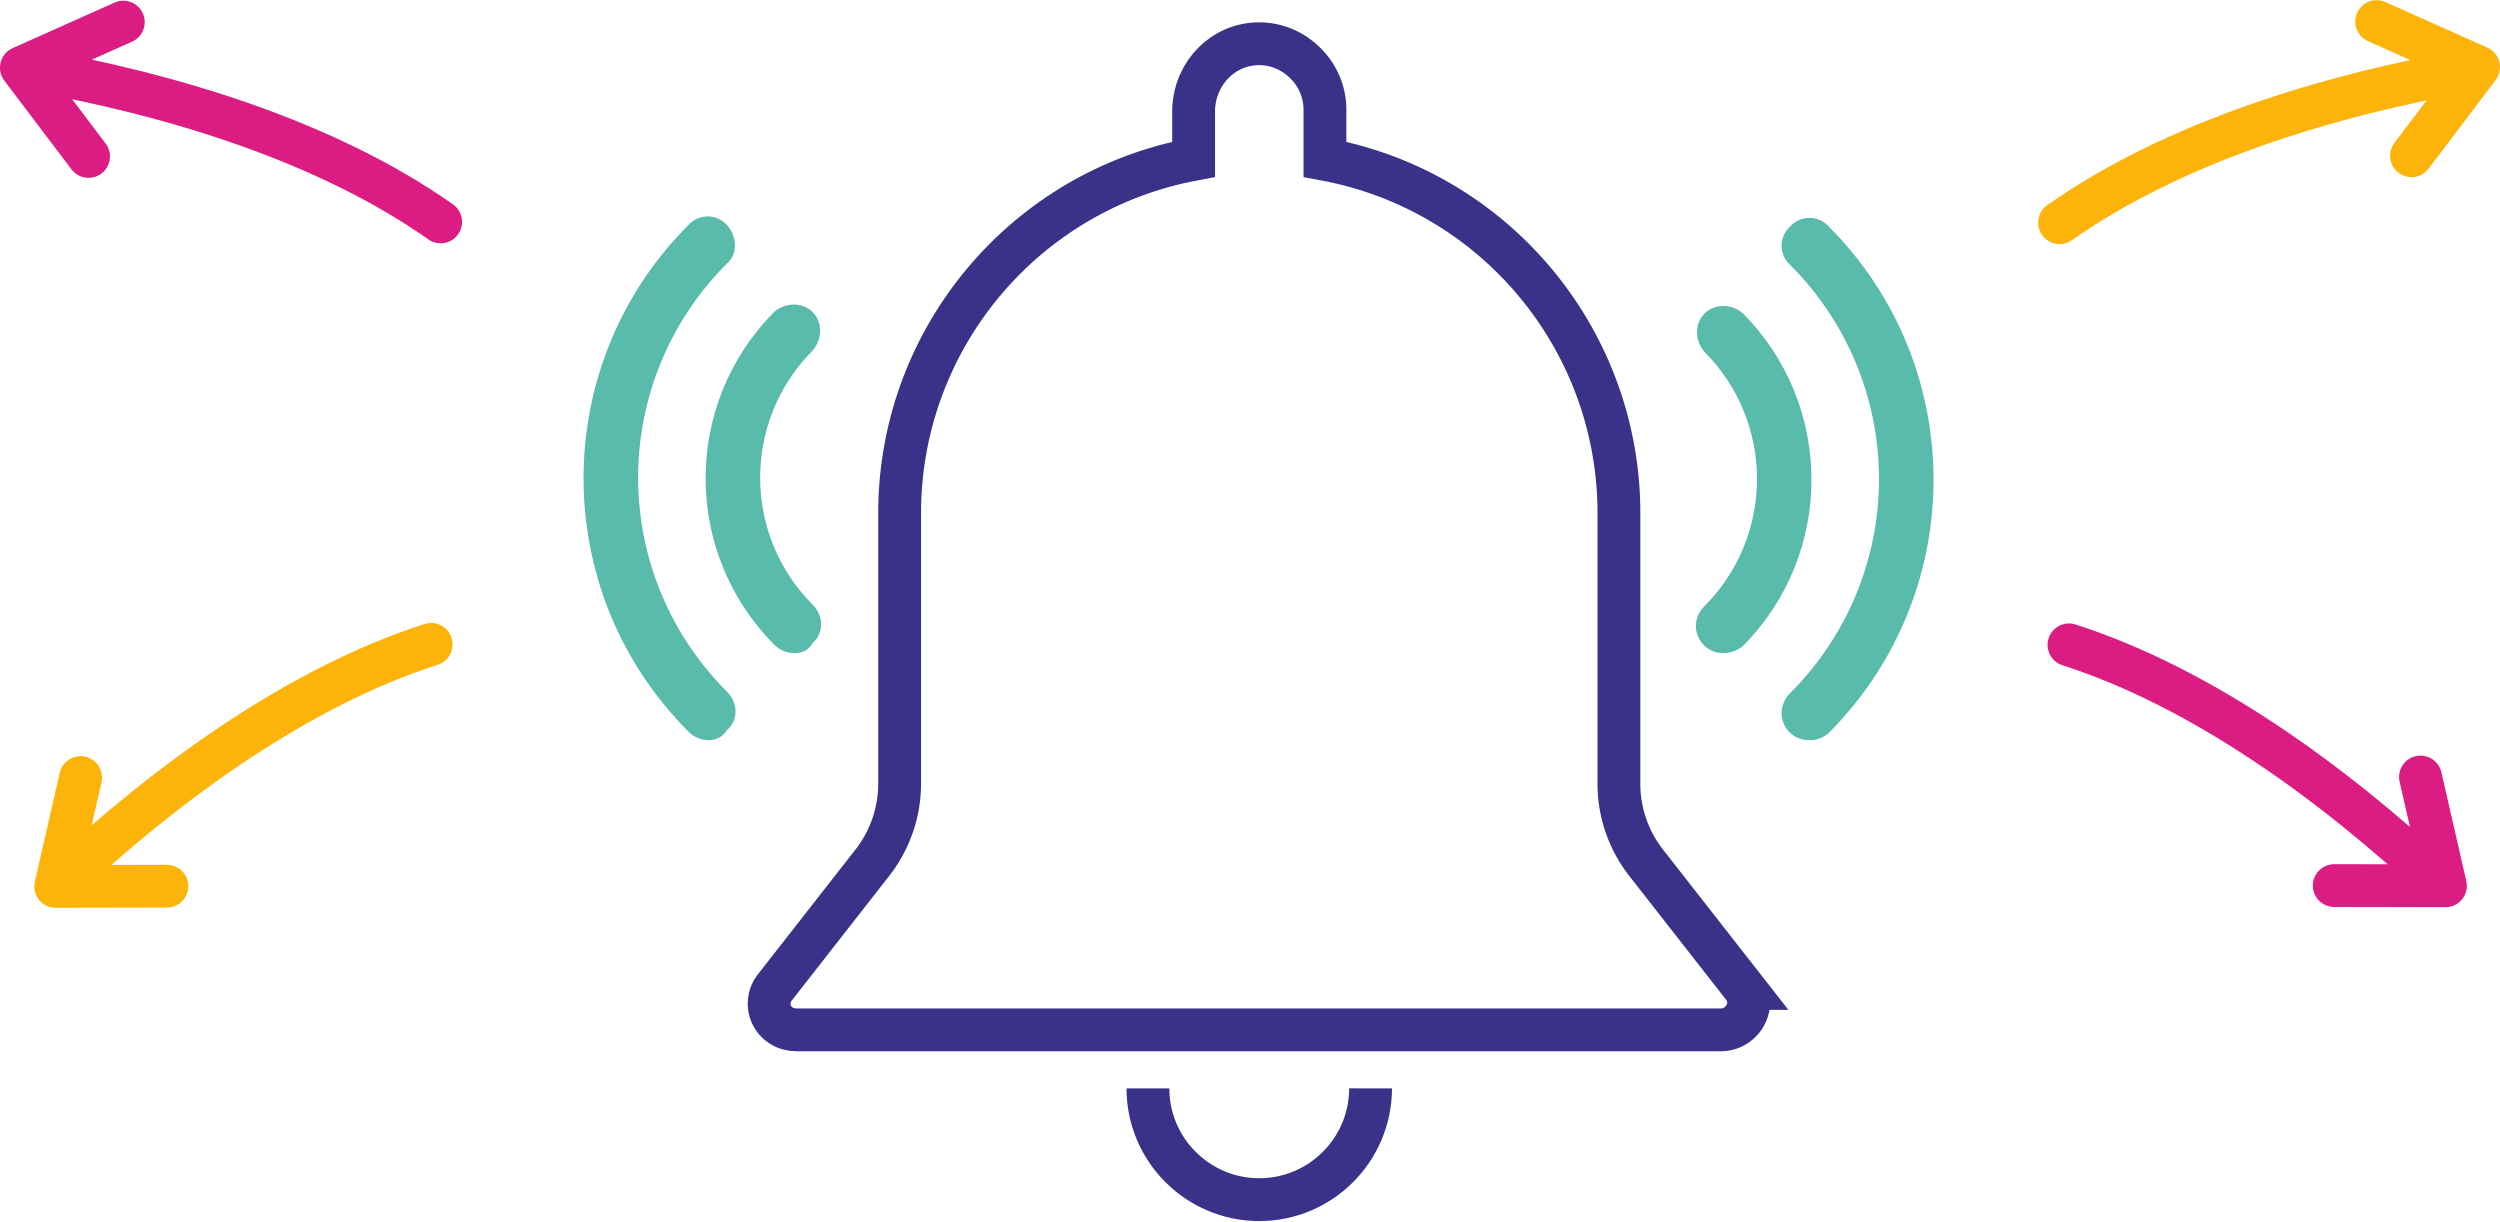
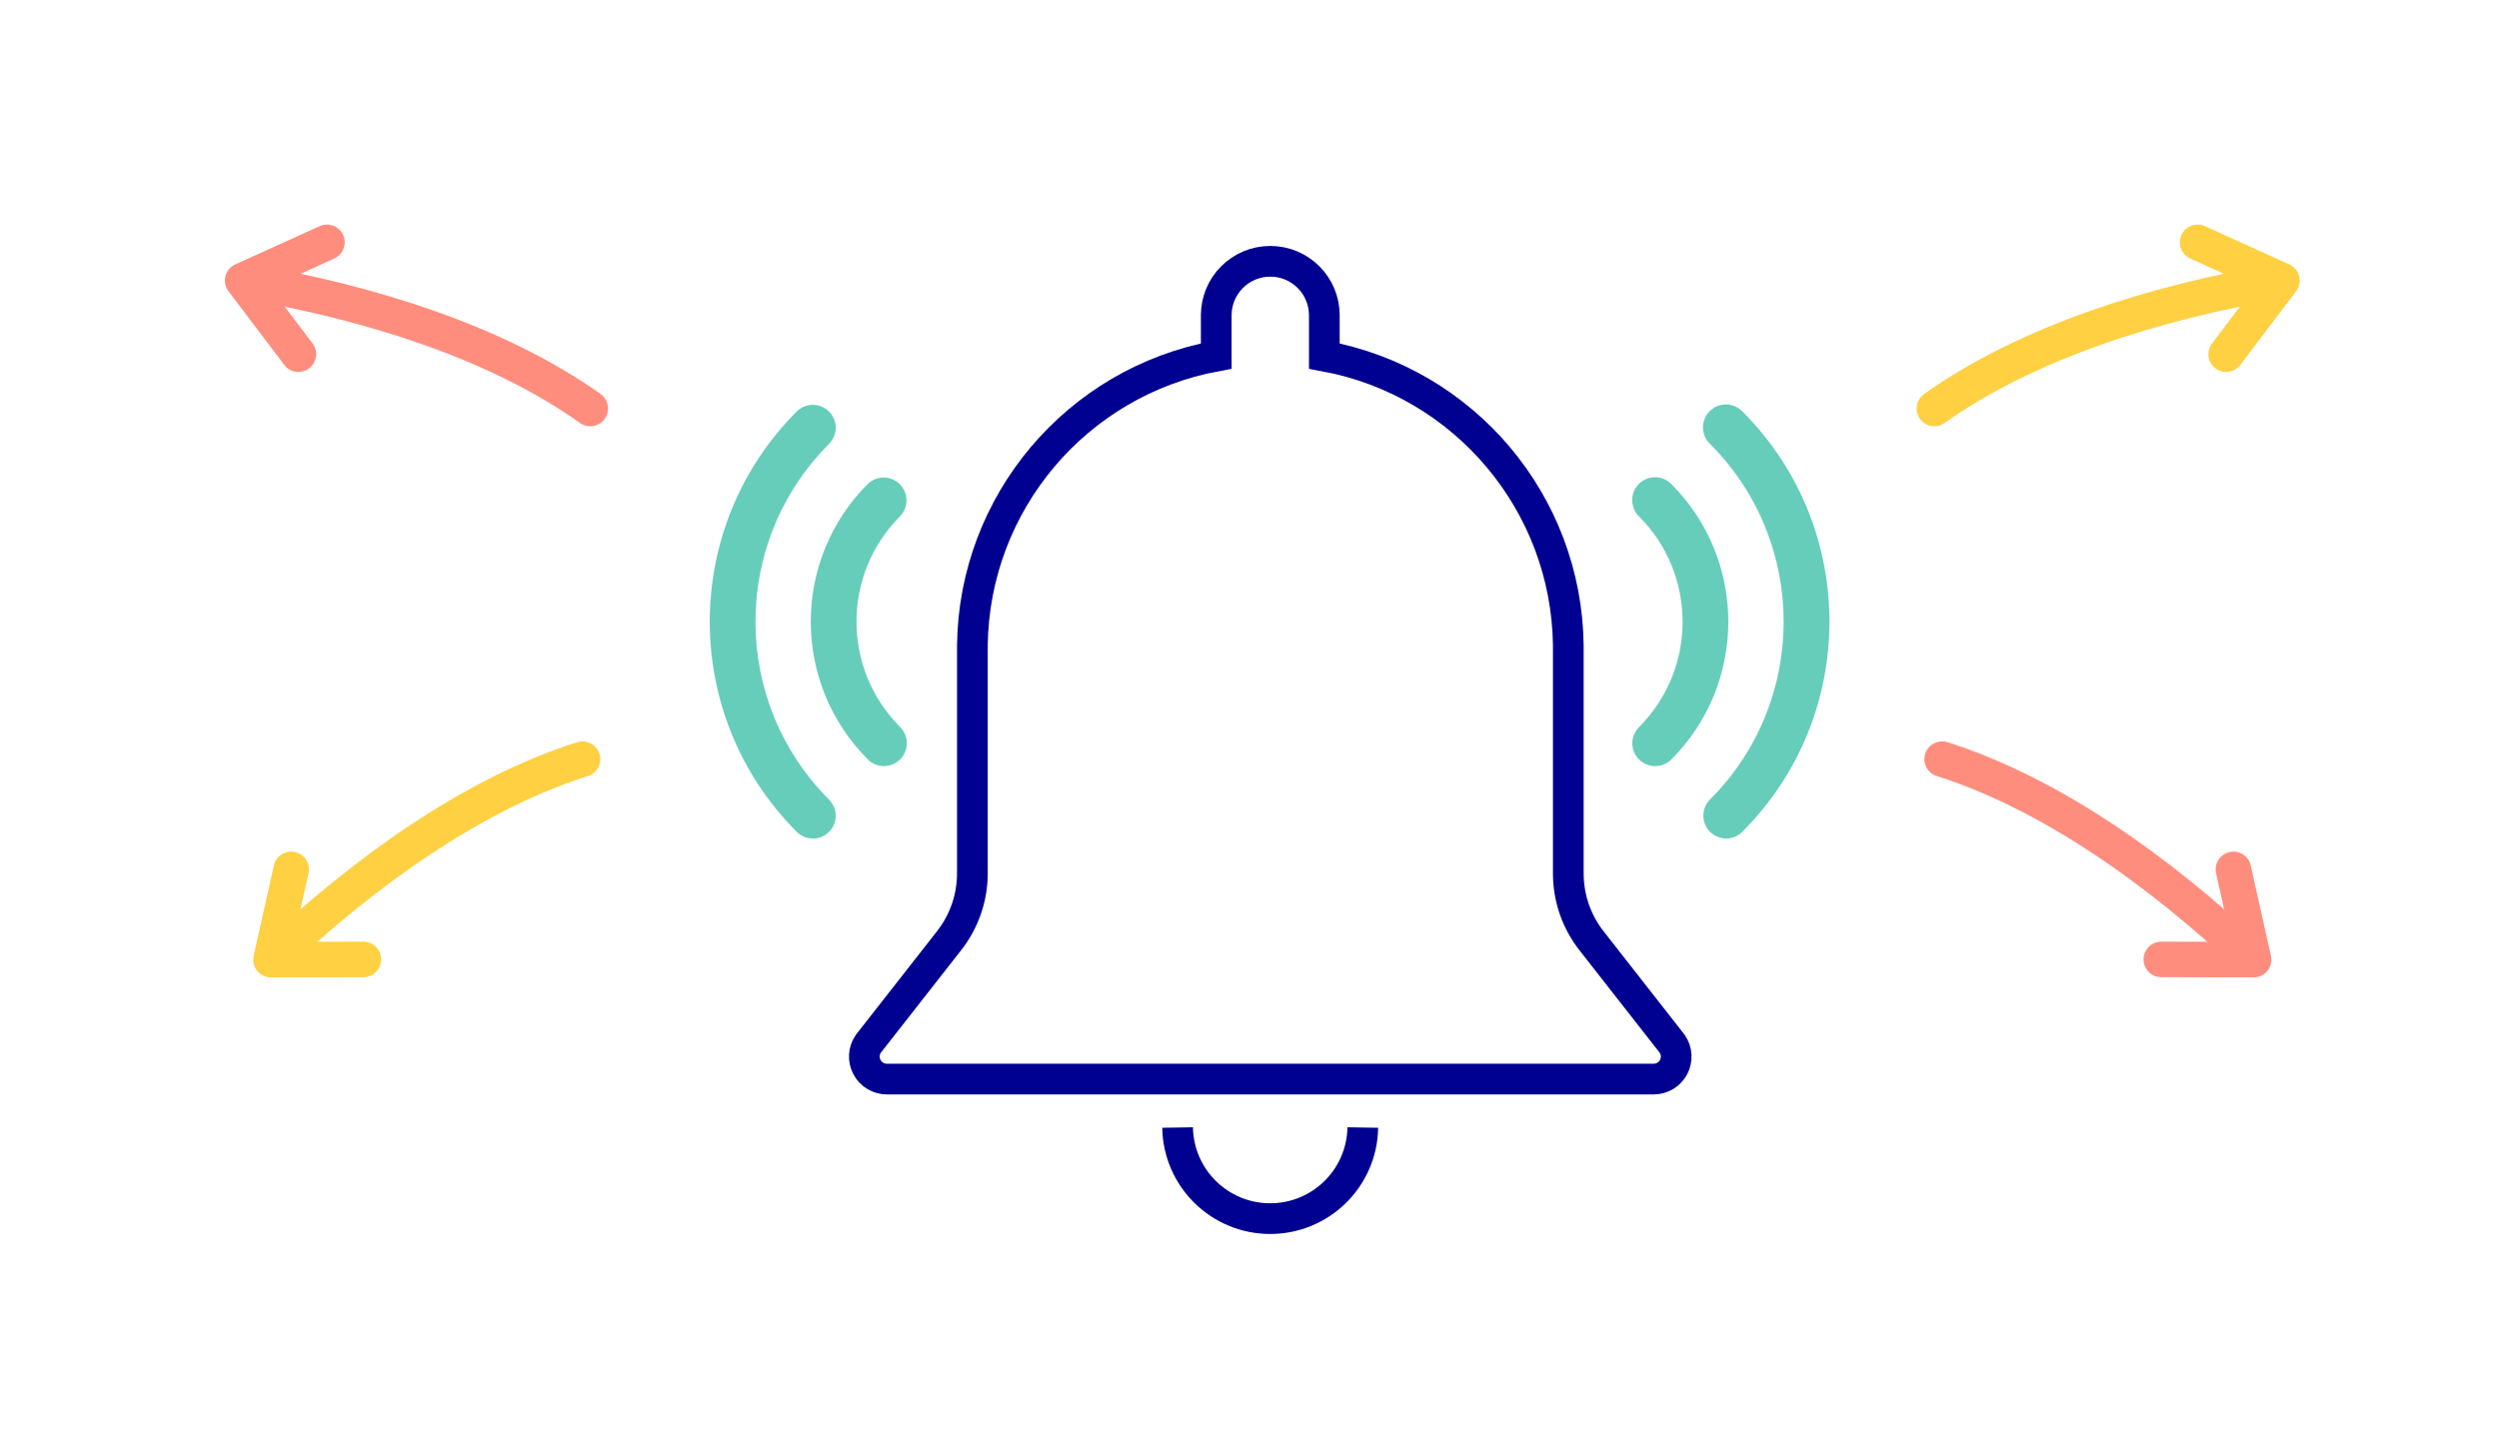
- <svg xmlns="http://www.w3.org/2000/svg" width="175.184" height="85.565" viewBox="0 0 46.351 22.639">
-   <path class="st6" d="M32.343 18.326l-1.8-2.301a2.38 2.38 0 01-.528-1.509V9.41h0a6.676 6.676 0 00-5.45-6.456v-.873h0v-.053c0-.661-.556-1.217-1.218-1.217-.661 0-1.19.53-1.217 1.217v.053h0v.873a6.676 6.676 0 00-5.45 6.456h0v5.106a2.38 2.38 0 01-.53 1.509l-1.799 2.301a.48.48 0 00.133.688c.079.053.185.08.29.08H31.92a.52.52 0 00.502-.503.51.51 0 00-.08-.265zM21.283 20.179c0 1.137.926 2.063 2.064 2.063a2.066 2.066 0 002.064-2.063" fill="none" stroke="#3a3188" stroke-width=".794" stroke-miterlimit="10" />
-   <path class="st2" d="M13.134 13.723a.522.522 0 01-.37-.159 6.643 6.643 0 010-9.393.481.481 0 01.714 0c.185.212.212.53 0 .715a5.605 5.605 0 000 7.937c.212.212.212.53 0 .715a.386.386 0 01-.344.185z" fill="#59bbab" stroke-width=".265" />
-   <path class="st2" d="M14.722 12.109a.522.522 0 01-.37-.159 4.376 4.376 0 010-6.165c.21-.185.528-.185.714 0 .185.185.185.503 0 .715a3.338 3.338 0 000 4.71c.211.21.211.528 0 .714-.08.132-.186.185-.344.185zM33.534 13.723a.502.502 0 01-.503-.503c0-.132.053-.265.159-.37a5.605 5.605 0 000-7.938.481.481 0 010-.714.481.481 0 01.714 0 6.643 6.643 0 010 9.392.523.523 0 01-.37.133z" fill="#59bbab" stroke-width=".265" />
-   <path d="M31.946 12.109a.502.502 0 01-.503-.503c0-.132.053-.265.16-.37a3.338 3.338 0 000-4.71c-.186-.212-.186-.53 0-.714.184-.186.502-.186.713 0a4.376 4.376 0 010 6.164.573.573 0 01-.37.133z" class="st2" fill="#59bbab" stroke-width=".265" />
-   <path d="M44.064.4l1.89.845-1.244 1.643M45.855 1.291c-2.685.468-5.56 1.35-7.67 2.838" class="st7" fill="none" stroke="#fcb40a" stroke-width=".794" stroke-linecap="round" stroke-linejoin="round" />
-   <path d="M2.286.41l-1.89.845L1.642 2.9M.5 1.276c2.686.468 5.56 1.35 7.67 2.838M44.877 14.406l.462 2.017-2.061-.004M45.243 16.372c-1.99-1.863-4.424-3.627-6.883-4.416" class="st8" fill="none" stroke="#db1c83" stroke-width=".794" stroke-linecap="round" stroke-linejoin="round" />
-   <path d="M1.495 14.416l-.462 2.018 2.061-.004M1.112 16.363c1.99-1.862 4.424-3.627 6.882-4.416" class="st7" fill="none" stroke="#fcb40a" stroke-width=".794" stroke-linecap="round" stroke-linejoin="round" />
+ <svg xmlns="http://www.w3.org/2000/svg" id="f642c984-9178-4fd9-bf75-5ef00365dfc9" data-name="Calque 1" viewBox="0 0 1058.04 606.64">
+   <defs>
+     <style>.a4587370-5572-4e0c-a781-d15d6b6a5995,.a518f339-e77e-4b07-b2fd-f63a5e720fc8,.a5e68236-6727-48ae-ae39-420deca2919b,.b7048529-058c-49ff-b2b0-b861bf81f972,.be2344fa-0c8f-44b9-a77e-94624399a316{fill:none;}.a518f339-e77e-4b07-b2fd-f63a5e720fc8{stroke:#000091;stroke-miterlimit:10;stroke-width:13px;}.a25e09cf-c6bf-4d28-9d2b-02380ccd1d7b{fill:#66cdba;}.a4587370-5572-4e0c-a781-d15d6b6a5995,.a5e68236-6727-48ae-ae39-420deca2919b{stroke:#fed042;}.a4587370-5572-4e0c-a781-d15d6b6a5995,.a5e68236-6727-48ae-ae39-420deca2919b,.b7048529-058c-49ff-b2b0-b861bf81f972,.be2344fa-0c8f-44b9-a77e-94624399a316{stroke-linecap:round;stroke-linejoin:round;}.a5e68236-6727-48ae-ae39-420deca2919b,.be2344fa-0c8f-44b9-a77e-94624399a316{stroke-width:15.04px;}.b7048529-058c-49ff-b2b0-b861bf81f972,.be2344fa-0c8f-44b9-a77e-94624399a316{stroke:#ff8d7e;}.a4587370-5572-4e0c-a781-d15d6b6a5995,.b7048529-058c-49ff-b2b0-b861bf81f972{stroke-width:15.04px;}</style>
+   </defs>
+   <g id="be1198d0-c9fa-4d55-a71b-365a37a7bbfc" data-name="HOME picto collectivités">
+     <g id="a2219c90-5775-4081-b3f2-d23817d8c5eb" data-name="Groupe 1591">
+       <path id="b90780d2-9038-4b6f-8597-f9257919cb7c" data-name="Tracé 6255" class="a518f339-e77e-4b07-b2fd-f63a5e720fc8" d="M708,442.08l-34.25-43.75A46.15,46.15,0,0,1,664,369.88V273.24h0A126.19,126.19,0,0,0,560.7,150.79V134.31h0c0-.26,0-.5,0-.77a22.88,22.88,0,0,0-45.76,0c0,.26,0,.5,0,.77h0v16.48A126.2,126.2,0,0,0,411.69,273.24h0v96.64a46.14,46.14,0,0,1-9.81,28.45l-34.26,43.75A9.53,9.53,0,0,0,375.5,457H700.2A9.52,9.52,0,0,0,708,442.08Z" />
+       <path id="b6ca05aa-f233-49d6-b2e9-15e404a0becf" data-name="Tracé 6256" class="a518f339-e77e-4b07-b2fd-f63a5e720fc8" d="M498.58,477.52a39.21,39.21,0,0,0,78.41,0" />
+     </g>
+     <g id="f12c64fa-940a-4e68-a09b-5778a0635b07" data-name="Groupe 1587">
+       <path id="ad044d52-d645-4295-ad62-bfe3c02940b3" data-name="Tracé 6257" class="a25e09cf-c6bf-4d28-9d2b-02380ccd1d7b" d="M344.15,355.12a9.66,9.66,0,0,1-6.84-2.84,126,126,0,0,1,0-178,9.68,9.68,0,0,1,13.93,13.44L351,188a106.65,106.65,0,0,0,0,150.65,9.68,9.68,0,0,1-6.84,16.52Z" />
+       <path id="b2b92844-97da-4735-bec1-597024d02144" data-name="Tracé 6258" class="a25e09cf-c6bf-4d28-9d2b-02380ccd1d7b" d="M374.29,324.47a9.59,9.59,0,0,1-6.84-2.83,82.54,82.54,0,0,1,0-116.74,9.68,9.68,0,0,1,13.68,13.69,63.18,63.18,0,0,0,0,89.35v0a9.68,9.68,0,0,1-6.84,16.51Z" />
+       <g id="a380d407-1e4b-4924-a046-a8b9e6a1c984" data-name="Groupe 1586">
+         <path id="f2cbfc68-9fd6-4241-87cc-c860c776dd33" data-name="Tracé 6259" class="a25e09cf-c6bf-4d28-9d2b-02380ccd1d7b" d="M730.86,355.12A9.68,9.68,0,0,1,724,338.6,106.53,106.53,0,0,0,724,188h0A9.68,9.68,0,0,1,737.46,174l.24.24a125.86,125.86,0,0,1,0,178l0,0A9.64,9.64,0,0,1,730.86,355.12Z" />
+         <path id="f4928e23-3e06-4549-b905-bf852d9d87bb" data-name="Tracé 6260" class="a25e09cf-c6bf-4d28-9d2b-02380ccd1d7b" d="M700.73,324.47A9.67,9.67,0,0,1,693.88,308a63.19,63.19,0,0,0,0-89.36h0a9.68,9.68,0,0,1,13.69-13.69,82.56,82.56,0,0,1,0,116.74A9.62,9.62,0,0,1,700.73,324.47Z" />
+       </g>
+     </g>
+     <g id="b057e34f-bcb4-4227-be16-b1dc111f7207" data-name="Groupe 1605">
+       <g id="b470b719-57ed-4579-b2d9-2232f3f6e0d8" data-name="Groupe 1606">
+         <path id="a8736648-4498-421d-a099-05d04362b2e8" data-name="Tracé 4082" class="a5e68236-6727-48ae-ae39-420deca2919b" d="M930.44,102.63l35.69,16.19L942.52,150" />
+         <path id="a996acfb-33b3-4ae4-a877-772b87adb88d" data-name="Tracé 577" class="a5e68236-6727-48ae-ae39-420deca2919b" d="M964.19,119.25C913.05,128,858.7,144.74,819,173" />
+       </g>
+     </g>
+     <g id="bd64fa7e-faf8-4e27-8bfe-01e40b1fc46e" data-name="Groupe 1611">
+       <g id="b8c8e6be-9aca-4a09-8920-85548bcdb3ef" data-name="Groupe 1606-2">
+         <path id="a1fd46c4-f00c-4fff-9404-4c0792fc587f" data-name="Tracé 4082-2" class="be2344fa-0c8f-44b9-a77e-94624399a316" d="M138.42,102.63l-35.68,16.19L126.35,150" />
+         <path id="b88c5101-d16e-472b-b10e-e7a82cc01fcb" data-name="Tracé 577-2" class="be2344fa-0c8f-44b9-a77e-94624399a316" d="M104.68,119.27C155.82,128,210.17,144.74,249.92,173" />
+       </g>
+     </g>
+     <g id="af05cab7-7d37-492d-a33c-c557dcdc1d8f" data-name="Groupe 1609">
+       <g id="b6c73f7b-d904-455a-8a04-bfb0c79b2c99" data-name="Groupe 1606-3">
+         <path id="b0489357-e080-4738-ade2-dcf924e36510" data-name="Tracé 4082-3" class="b7048529-058c-49ff-b2b0-b861bf81f972" d="M945.59,368.19l8.55,38.24-39.08-.11" />
+         <path id="e9197b76-8a88-4bd2-be06-db5fa64f251a" data-name="Tracé 577-3" class="b7048529-058c-49ff-b2b0-b861bf81f972" d="M952.63,405.14c-37.77-35.57-83.85-68.91-130.35-83.64" />
+       </g>
+     </g>
+     <g id="e1074b34-d91b-4306-adda-357a4f29644d" data-name="Groupe 1610">
+       <g id="bb42e940-9e06-46cd-a6fb-92d61620cd7a" data-name="Groupe 1606-4">
+         <path id="e4df8c6b-e703-457e-9c3f-8b9d3859565e" data-name="Tracé 4082-4" class="a4587370-5572-4e0c-a781-d15d6b6a5995" d="M123.28,368.18l-8.54,38.25,39.09-.11" />
+         <path id="b0170dc9-9165-483c-871d-e6234171269b" data-name="Tracé 577-4" class="a4587370-5572-4e0c-a781-d15d6b6a5995" d="M116.26,405.15c37.76-35.59,83.83-68.92,130.36-83.64" />
+       </g>
+     </g>
+   </g>
</svg>
